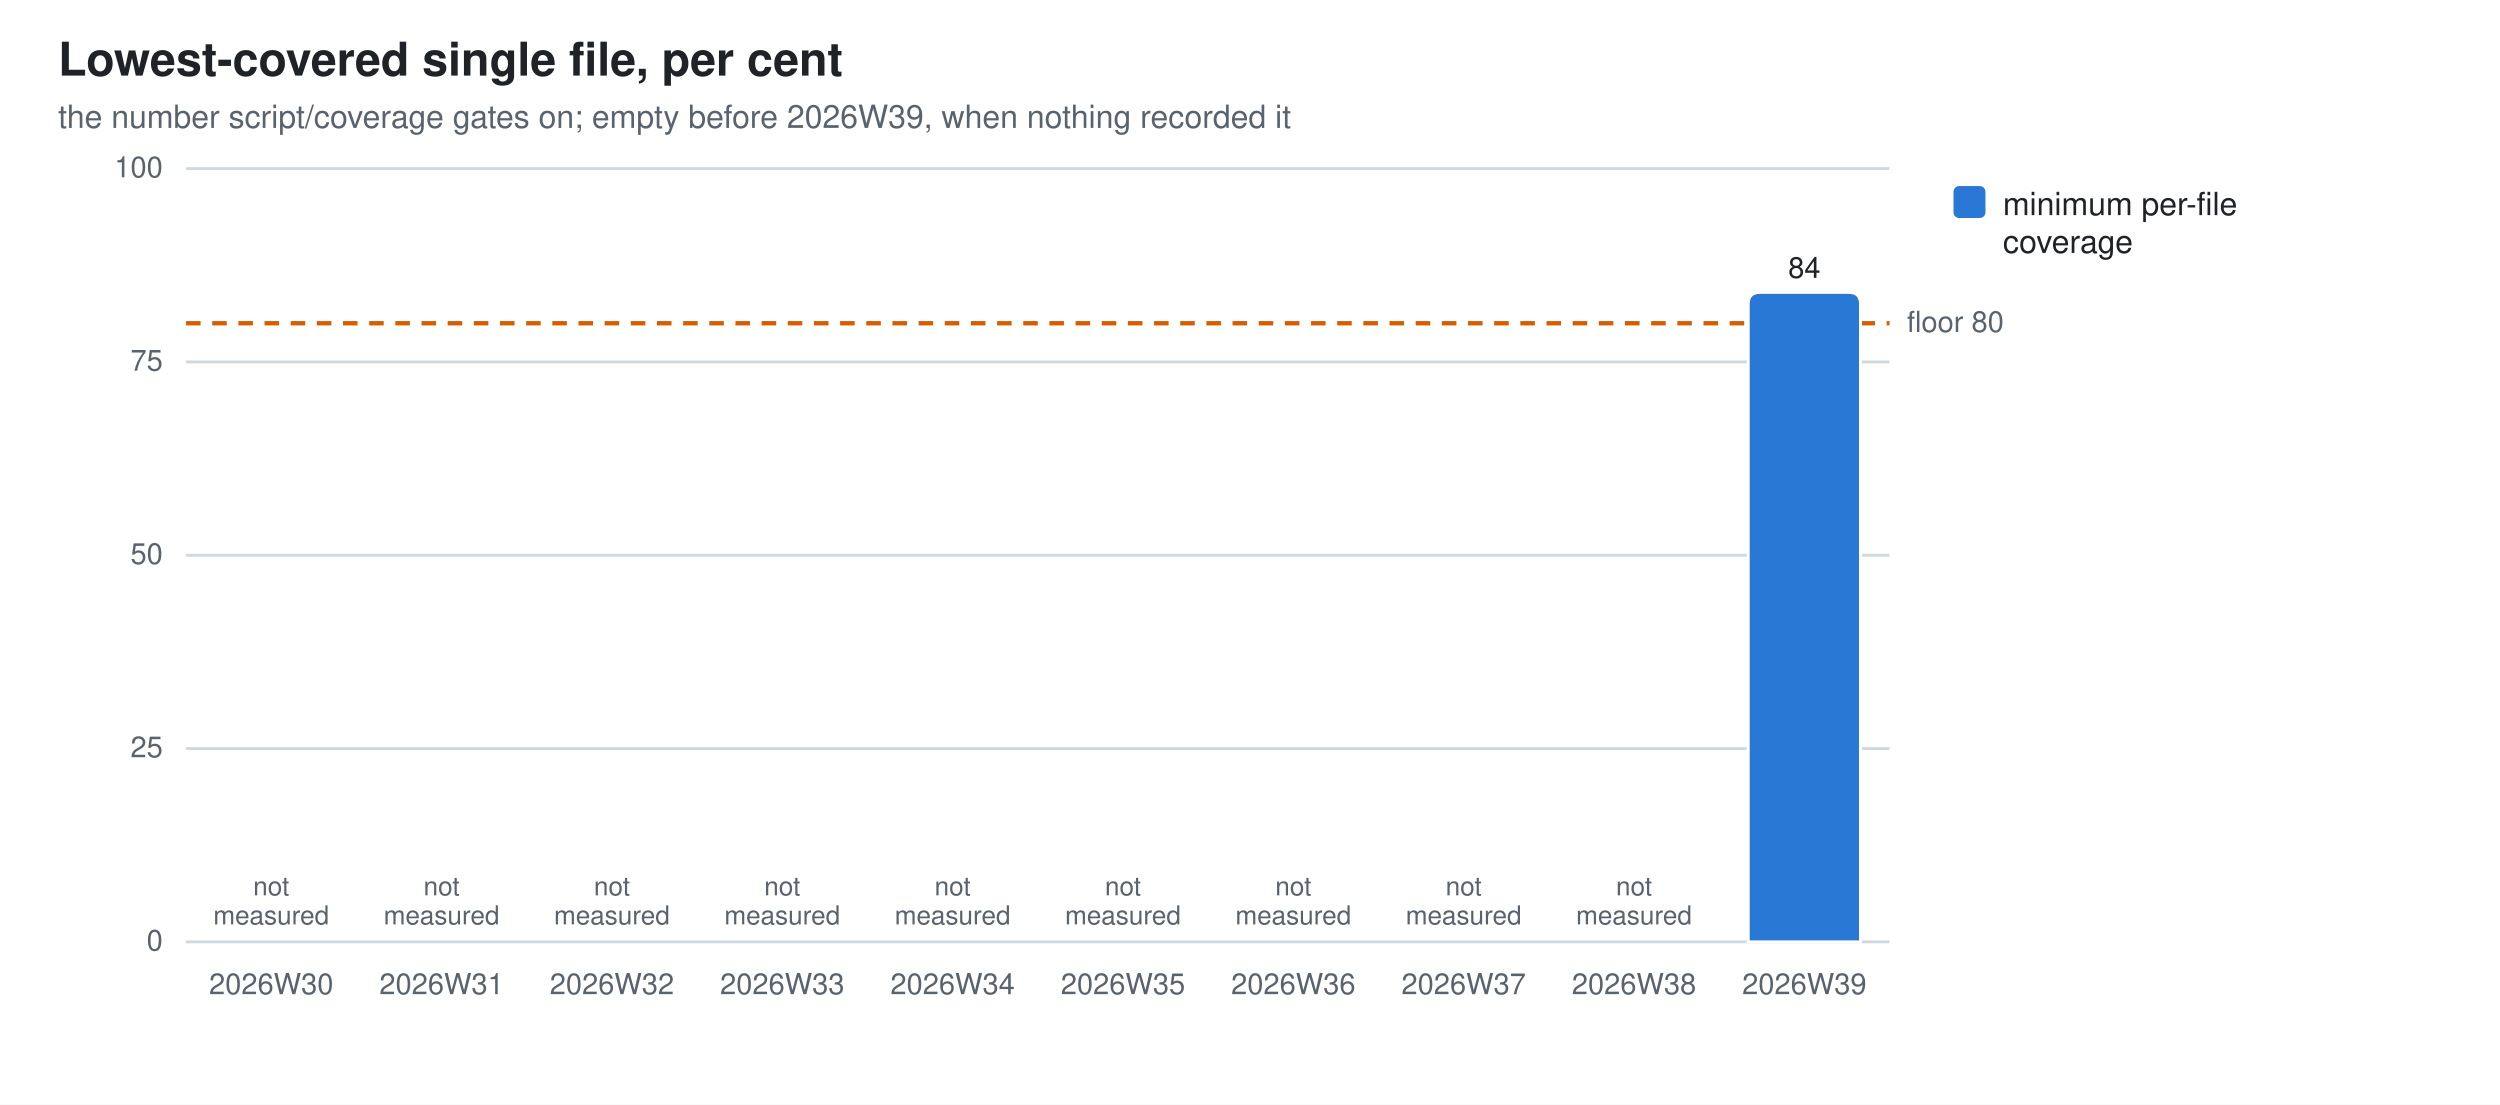
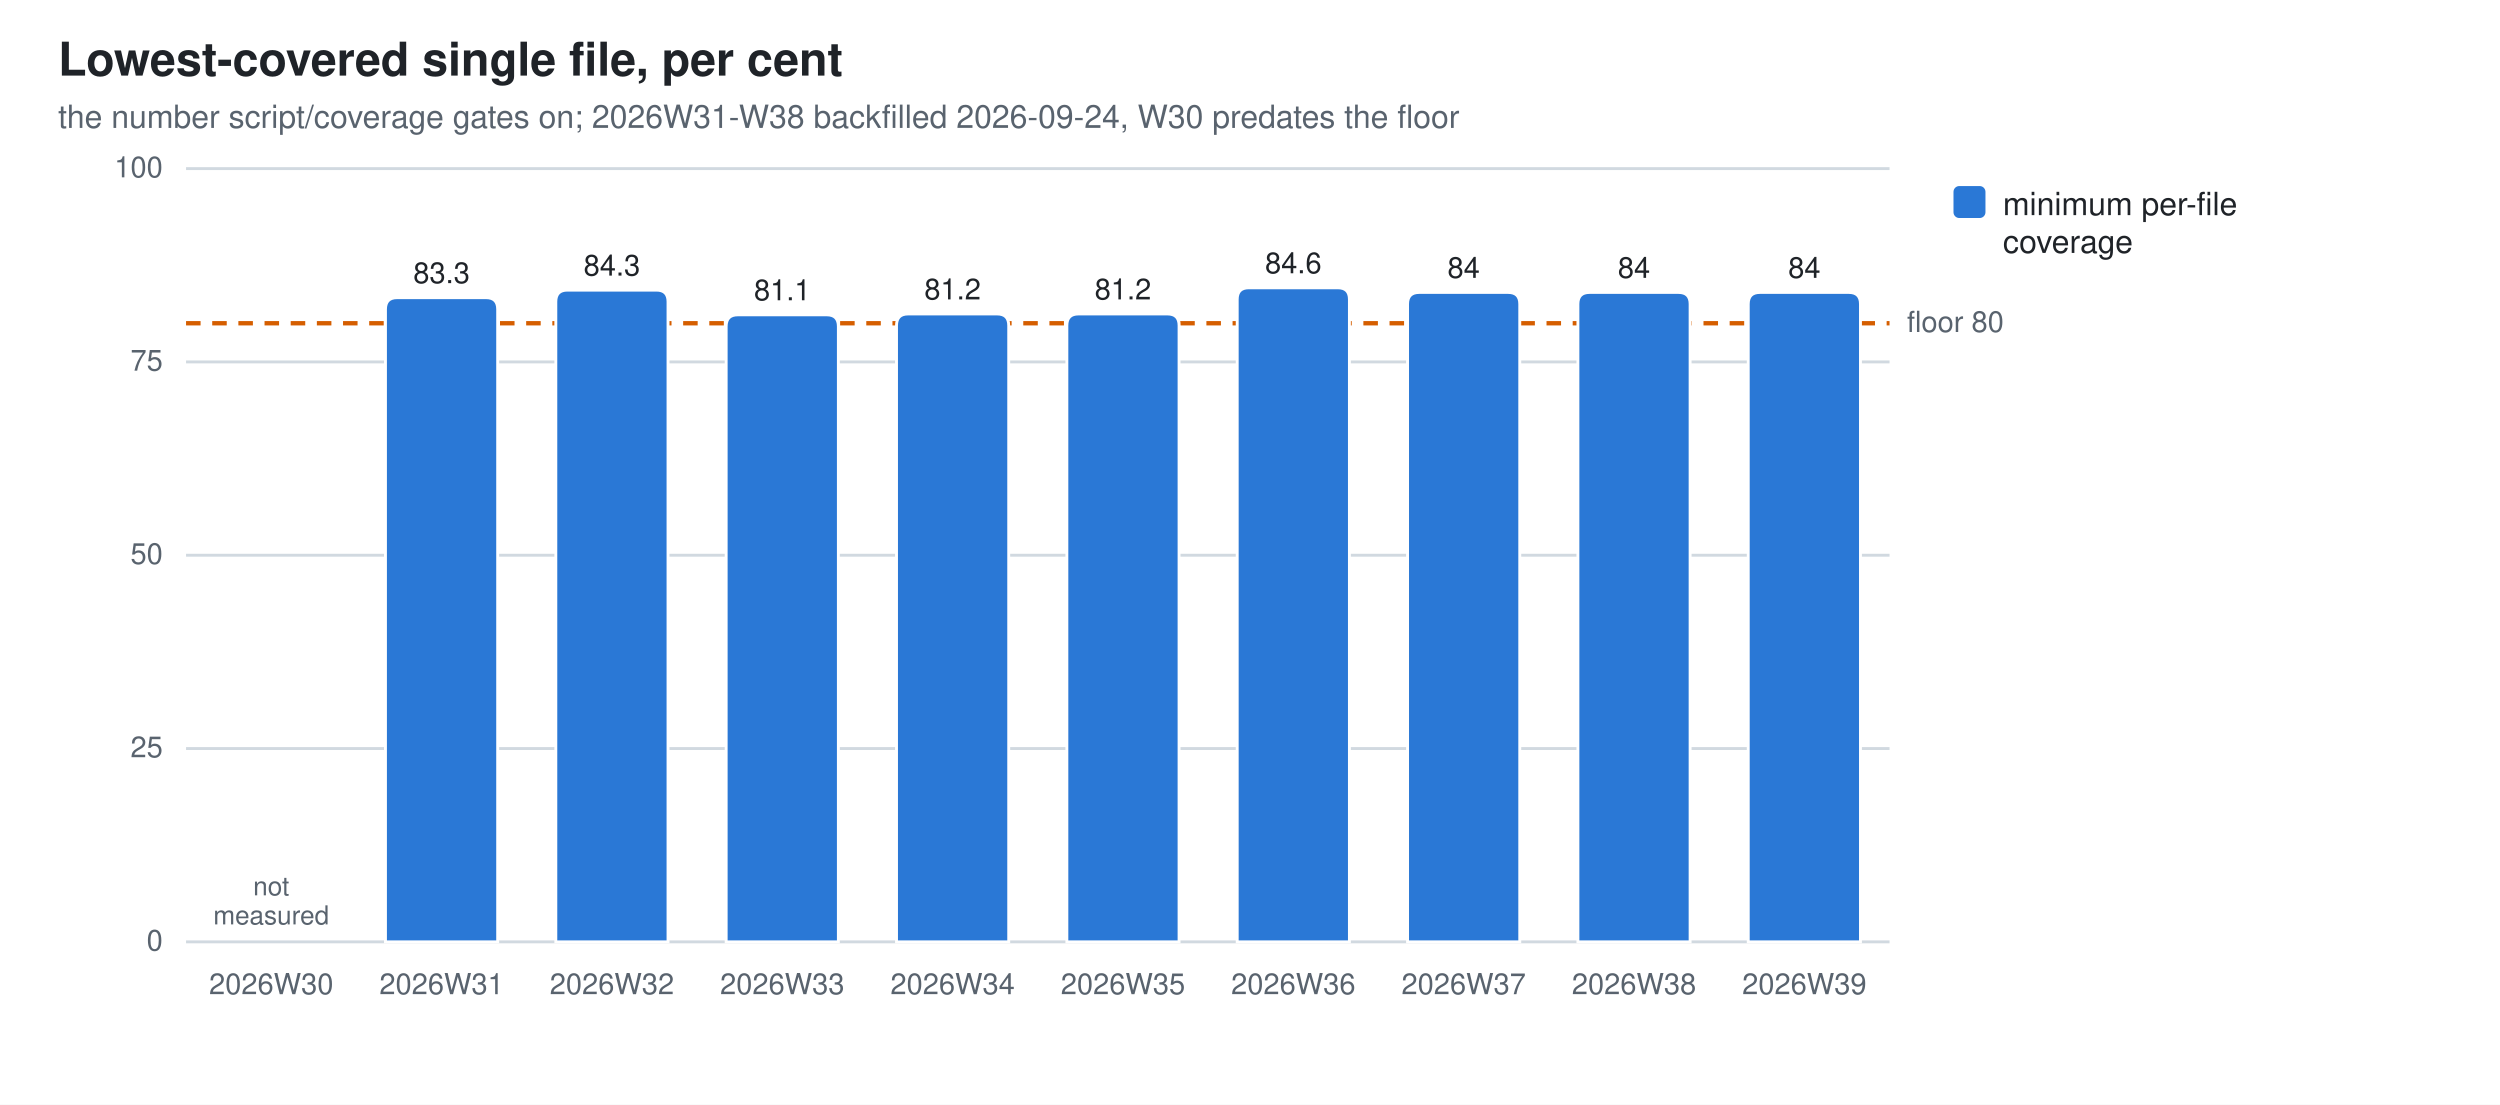
<svg xmlns="http://www.w3.org/2000/svg" width="860" height="380" viewBox="0 0 860 380" role="img" aria-label="Lowest-covered single file, per cent">
  <style>
  .bg{fill:#ffffff} .fg{fill:#1f2328} .mut{fill:#59636e} .grid{stroke:#d1d9e0}
  .seg{stroke:#ffffff;stroke-width:1}
  .val{paint-order:stroke;stroke:#ffffff;stroke-width:3px;stroke-linejoin:round}
  .s0{fill:#2a78d6}  .s1{fill:#eb6834}  .s2{fill:#1baf7a}  .s3{fill:#eda100}  .s4{fill:#e87ba4}  .s5{fill:#008300}  .s6{fill:#4a3aa7}  .s7{fill:#e34948}
  @media (prefers-color-scheme: dark){
    .bg{fill:#0d1117} .fg{fill:#e6edf3} .mut{fill:#9198a1} .grid{stroke:#30363d}
    .seg{stroke:#0d1117} .val{stroke:#0d1117} .s0{fill:#3987e5} .s1{fill:#d95926} .s2{fill:#199e70} .s3{fill:#c98500} .s4{fill:#d55181} .s5{fill:#008300} .s6{fill:#9085e9} .s7{fill:#e66767}}
  text{font-family:-apple-system,BlinkMacSystemFont,"Segoe UI",Helvetica,Arial,sans-serif}
</style>
  <rect class="bg" width="860" height="380" />
  <text class="fg" x="20" y="26" font-size="16" font-weight="600">Lowest-covered single file, per cent</text>
-   <text class="mut" x="20" y="44" font-size="11">the number script/coverage gates on; empty before 2026W39, when nothing recorded it</text>
+   <text class="mut" x="20" y="44" font-size="11">the number script/coverage gates on; 2026W31-W38 backfilled 2026-09-24, W30 predates the floor</text>
  <line class="grid" x1="64" y1="324.0" x2="650.0" y2="324.0" stroke-width="1" />
  <text class="mut" x="56" y="327.0" font-size="10" text-anchor="end">0</text>
  <line class="grid" x1="64" y1="257.5" x2="650.0" y2="257.5" stroke-width="1" />
  <text class="mut" x="56" y="260.5" font-size="10" text-anchor="end">25</text>
  <line class="grid" x1="64" y1="191.0" x2="650.0" y2="191.0" stroke-width="1" />
  <text class="mut" x="56" y="194.0" font-size="10" text-anchor="end">50</text>
  <line class="grid" x1="64" y1="124.5" x2="650.0" y2="124.5" stroke-width="1" />
  <text class="mut" x="56" y="127.5" font-size="10" text-anchor="end">75</text>
  <line class="grid" x1="64" y1="58.0" x2="650.0" y2="58.0" stroke-width="1" />
  <text class="mut" x="56" y="61.0" font-size="10" text-anchor="end">100</text>
  <line x1="64" y1="111.2" x2="650.0" y2="111.2" stroke="#D55E00" stroke-width="1.5" stroke-dasharray="5 4" />
  <text class="mut" x="656.0" y="114.2" font-size="10">floor 80</text>
  <text class="mut" x="93.3" y="342" font-size="10" text-anchor="middle">2026W30</text>
  <text class="mut" x="93.3" y="308.0" font-size="9" text-anchor="middle">not<tspan x="93.3" dy="10">measured</tspan>
  </text>
+   <path class="seg s0" d="M132.6,324.0 V106.4 Q132.6,102.4 136.6,102.4 H167.2 Q171.2,102.4 171.2,106.4 V324.0 Z" />
  <text class="mut" x="151.9" y="342" font-size="10" text-anchor="middle">2026W31</text>
-   <text class="mut" x="151.9" y="308.0" font-size="9" text-anchor="middle">not<tspan x="151.9" dy="10">measured</tspan>
-   </text>
+   <text class="fg val" x="151.9" y="97.4" font-size="10" text-anchor="middle">83.3</text>
+   <path class="seg s0" d="M191.2,324.0 V103.8 Q191.2,99.8 195.2,99.8 H225.8 Q229.8,99.8 229.8,103.8 V324.0 Z" />
  <text class="mut" x="210.5" y="342" font-size="10" text-anchor="middle">2026W32</text>
-   <text class="mut" x="210.5" y="308.0" font-size="9" text-anchor="middle">not<tspan x="210.5" dy="10">measured</tspan>
-   </text>
+   <text class="fg val" x="210.5" y="94.8" font-size="10" text-anchor="middle">84.3</text>
+   <path class="seg s0" d="M249.8,324.0 V112.3 Q249.8,108.3 253.8,108.3 H284.4 Q288.4,108.3 288.4,112.3 V324.0 Z" />
  <text class="mut" x="269.1" y="342" font-size="10" text-anchor="middle">2026W33</text>
-   <text class="mut" x="269.1" y="308.0" font-size="9" text-anchor="middle">not<tspan x="269.1" dy="10">measured</tspan>
-   </text>
+   <text class="fg val" x="269.1" y="103.3" font-size="10" text-anchor="middle">81.1</text>
+   <path class="seg s0" d="M308.4,324.0 V112.0 Q308.4,108.0 312.4,108.0 H343.0 Q347.0,108.0 347.0,112.0 V324.0 Z" />
  <text class="mut" x="327.7" y="342" font-size="10" text-anchor="middle">2026W34</text>
-   <text class="mut" x="327.7" y="308.0" font-size="9" text-anchor="middle">not<tspan x="327.7" dy="10">measured</tspan>
-   </text>
+   <text class="fg val" x="327.7" y="103.0" font-size="10" text-anchor="middle">81.2</text>
+   <path class="seg s0" d="M367.0,324.0 V112.0 Q367.0,108.0 371.0,108.0 H401.6 Q405.6,108.0 405.6,112.0 V324.0 Z" />
  <text class="mut" x="386.3" y="342" font-size="10" text-anchor="middle">2026W35</text>
-   <text class="mut" x="386.3" y="308.0" font-size="9" text-anchor="middle">not<tspan x="386.3" dy="10">measured</tspan>
-   </text>
+   <text class="fg val" x="386.3" y="103.0" font-size="10" text-anchor="middle">81.2</text>
+   <path class="seg s0" d="M425.6,324.0 V103.0 Q425.6,99.0 429.6,99.0 H460.2 Q464.2,99.0 464.2,103.0 V324.0 Z" />
  <text class="mut" x="444.9" y="342" font-size="10" text-anchor="middle">2026W36</text>
-   <text class="mut" x="444.9" y="308.0" font-size="9" text-anchor="middle">not<tspan x="444.9" dy="10">measured</tspan>
-   </text>
+   <text class="fg val" x="444.9" y="94.0" font-size="10" text-anchor="middle">84.6</text>
+   <path class="seg s0" d="M484.2,324.0 V104.6 Q484.2,100.6 488.2,100.6 H518.8 Q522.8,100.6 522.8,104.6 V324.0 Z" />
  <text class="mut" x="503.5" y="342" font-size="10" text-anchor="middle">2026W37</text>
-   <text class="mut" x="503.5" y="308.0" font-size="9" text-anchor="middle">not<tspan x="503.5" dy="10">measured</tspan>
-   </text>
+   <text class="fg val" x="503.5" y="95.6" font-size="10" text-anchor="middle">84</text>
+   <path class="seg s0" d="M542.8,324.0 V104.6 Q542.8,100.6 546.8,100.6 H577.4 Q581.4,100.6 581.4,104.6 V324.0 Z" />
  <text class="mut" x="562.1" y="342" font-size="10" text-anchor="middle">2026W38</text>
-   <text class="mut" x="562.1" y="308.0" font-size="9" text-anchor="middle">not<tspan x="562.1" dy="10">measured</tspan>
-   </text>
+   <text class="fg val" x="562.1" y="95.6" font-size="10" text-anchor="middle">84</text>
  <path class="seg s0" d="M601.4,324.0 V104.6 Q601.4,100.6 605.4,100.6 H636.0 Q640.0,100.6 640.0,104.6 V324.0 Z" />
  <text class="mut" x="620.7" y="342" font-size="10" text-anchor="middle">2026W39</text>
  <text class="fg val" x="620.7" y="95.6" font-size="10" text-anchor="middle">84</text>
  <rect class="s0" x="672" y="64" width="11" height="11" rx="2" />
  <text class="fg" y="74" font-size="11">
    <tspan x="689" dy="0">minimum per-file</tspan>
    <tspan x="689" dy="13">coverage</tspan>
  </text>
</svg>
